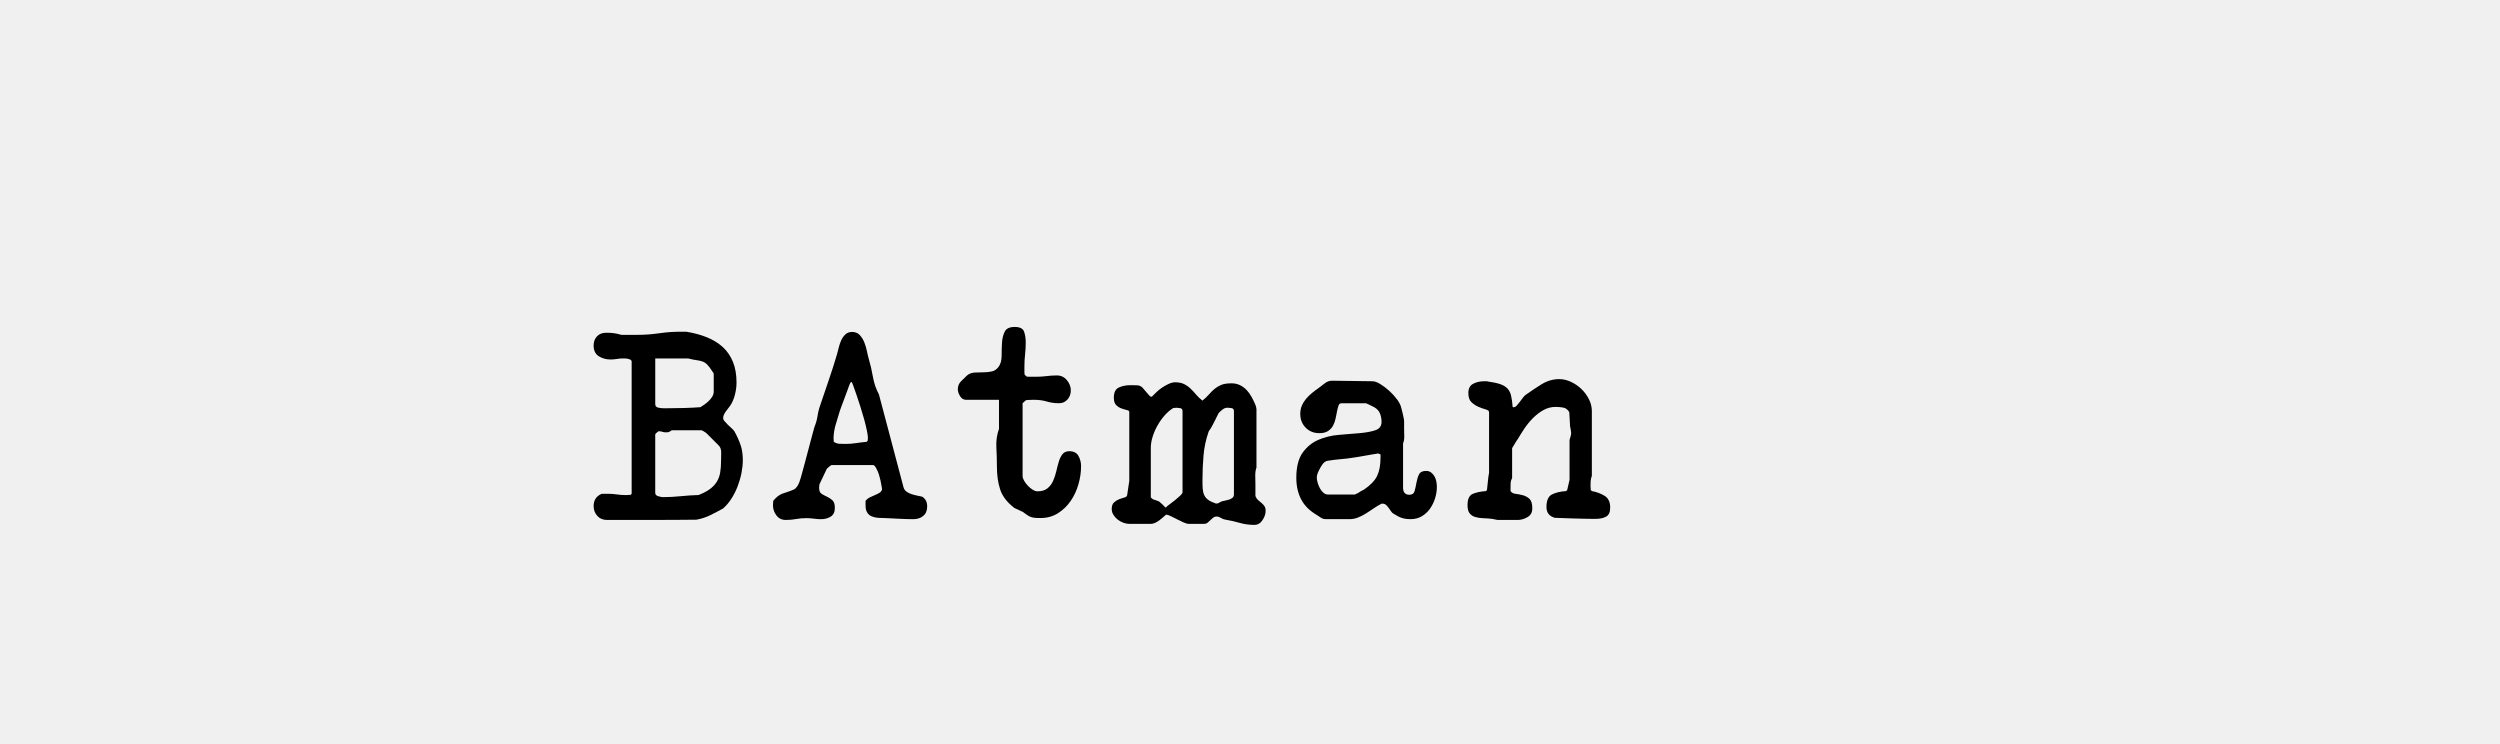
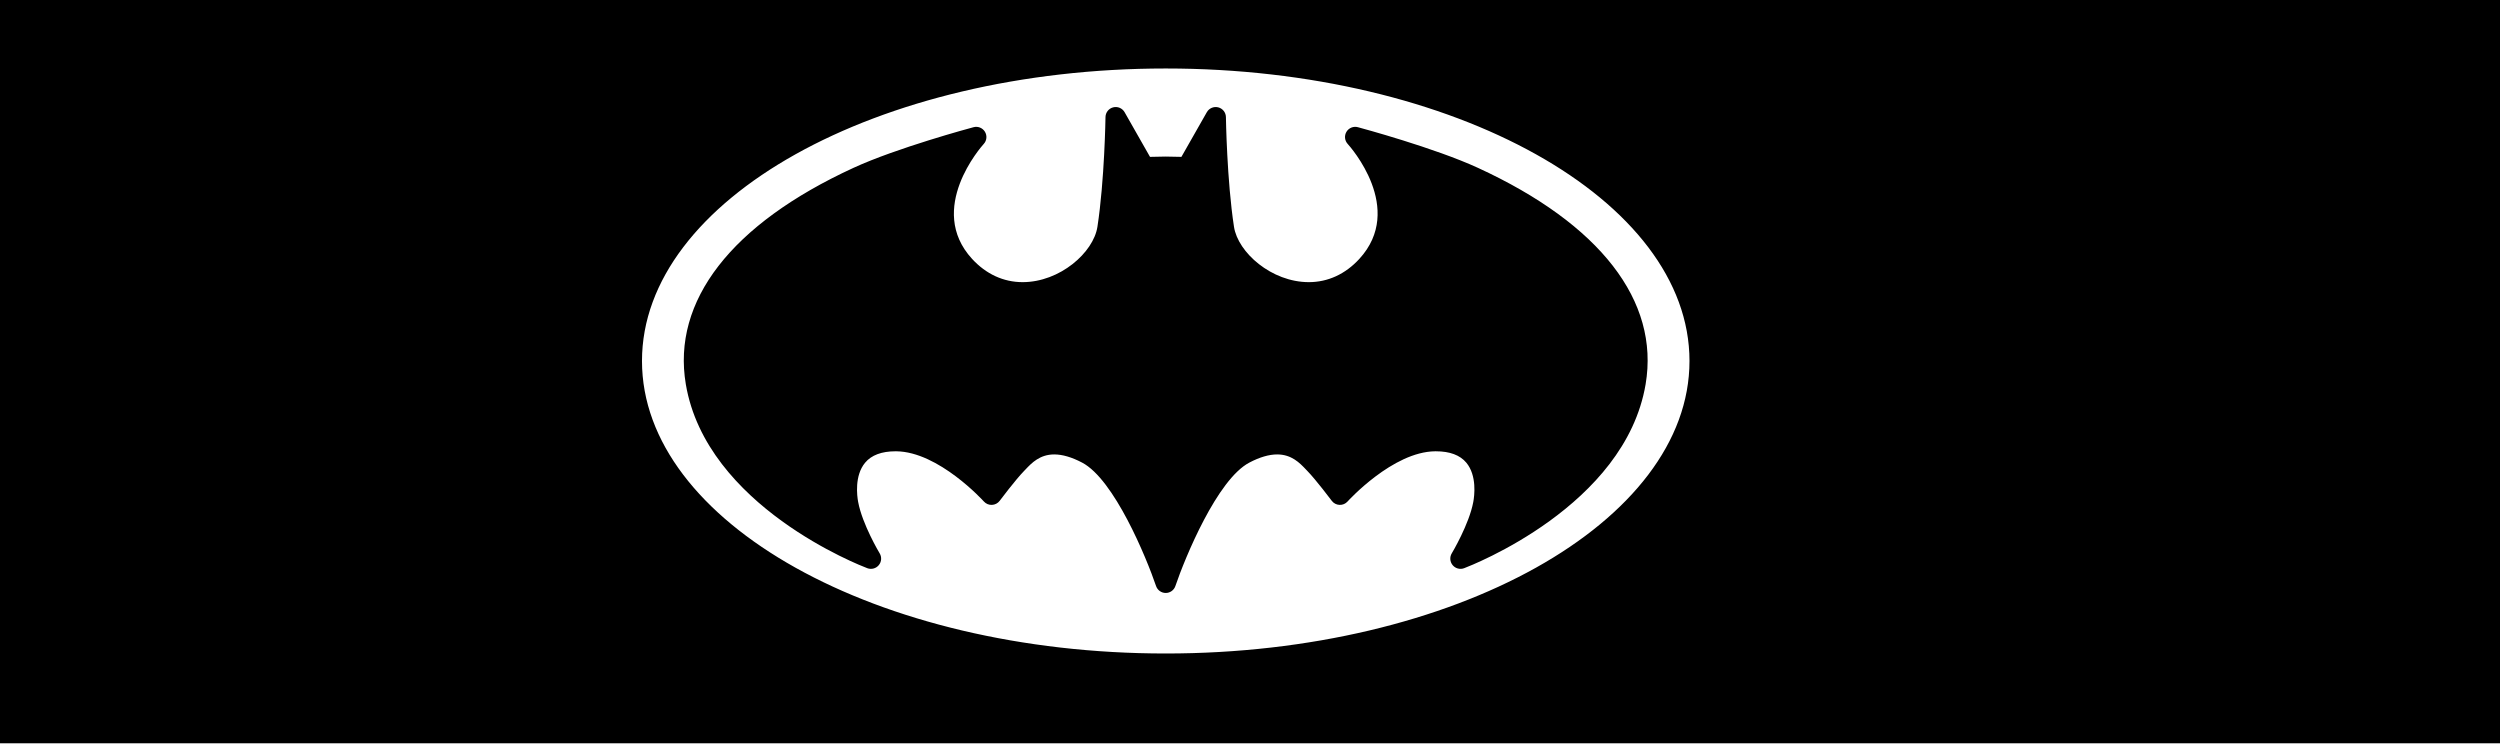
<svg xmlns="http://www.w3.org/2000/svg" version="1.1" x="0px" y="0px" width="209.759px" height="62.361px" viewBox="0 0 209.759 62.361" enable-background="new 0 0 209.759 62.361" xml:space="preserve">
  <g id="Layer_1">
</g>
  <g id="Blindman">
</g>
  <g id="Compliments">
</g>
  <g id="HAT">
</g>
  <g id="speech">
</g>
  <g id="TREX_ARMS">
</g>
  <g id="slim_shady">
</g>
  <g id="TIMEOUT">
</g>
  <g id="Truth_or_Dare">
</g>
  <g id="ARM_WRESTLE">
</g>
  <g id="musical_chairs">
</g>
  <g id="never_have_i_ever">
</g>
  <g id="Trivia">
</g>
  <g id="Drink_Pulling">
</g>
  <g id="Sharing_is_Caring">
</g>
  <g id="Not_It">
</g>
  <g id="Cocktail_of_Doom">
</g>
  <g id="Heads_up">
</g>
  <g id="Archenemy">
</g>
  <g id="battle_of_the_sexes">
</g>
  <g id="one_must_drink">
</g>
  <g id="rainbow_connection">
</g>
  <g id="social_drinking">
</g>
  <g id="Spin_the_bottle">
</g>
  <g id="accents">
</g>
  <g id="Slap">
</g>
  <g id="down_the_hatch">
</g>
  <g id="rubiks_cube">
</g>
  <g id="bar_tender">
</g>
  <g id="codenames">
</g>
  <g id="hand_switch">
</g>
  <g id="make_a_rule">
</g>
  <g id="no_guts_no_glory">
</g>
  <g id="pass">
</g>
  <g id="santa">
</g>
  <g id="snake_eyes">
</g>
  <g id="lightning_round">
</g>
  <g id="Bro">
</g>
  <g id="LeastDrunk">
</g>
  <g id="Know_It_All">
</g>
  <g id="EyeContact">
</g>
  <g id="UnderGuesser">
</g>
  <g id="GodSaveTheQUeen">
</g>
  <g id="Ghost">
</g>
  <g id="Fortune_Teller">
</g>
  <g id="DrinkSwap">
</g>
  <g id="DickTator">
</g>
  <g id="_x34_Eyes">
</g>
  <g id="BabyTalk">
</g>
  <g id="Backseat_Driver">
</g>
  <g id="BAtman">
-     <g>
-       <path d="M50.49,41.43h0.527c0.25,0,0.499,0.018,0.748,0.055s0.506,0.055,0.771,0.055c0.044,0,0.113-0.004,0.209-0.012    c0.095-0.006,0.15-0.01,0.165-0.01l0.088-0.088V30.338c0-0.088-0.066-0.154-0.198-0.199c-0.132-0.043-0.257-0.064-0.374-0.064    h-0.154c-0.176,0-0.349,0.014-0.517,0.043c-0.169,0.029-0.341,0.045-0.517,0.045c-0.382,0-0.716-0.092-1.001-0.275    c-0.286-0.184-0.43-0.48-0.43-0.891c0-0.322,0.096-0.584,0.286-0.781c0.19-0.199,0.447-0.297,0.771-0.297    c0.234,0,0.439,0.01,0.615,0.033c0.177,0.021,0.396,0.068,0.66,0.143h1.342c0.616,0,1.225-0.045,1.826-0.133    s1.21-0.131,1.826-0.131h0.44c0.645,0.102,1.228,0.26,1.749,0.473c0.521,0.213,0.964,0.488,1.331,0.824    c0.366,0.338,0.648,0.752,0.847,1.244c0.198,0.49,0.297,1.066,0.297,1.727c0,0.322-0.044,0.66-0.132,1.012s-0.22,0.66-0.396,0.924    c-0.073,0.088-0.19,0.242-0.352,0.463c-0.162,0.219-0.242,0.41-0.242,0.572c0,0.088,0.04,0.18,0.121,0.273    c0.08,0.096,0.172,0.195,0.275,0.297c0.103,0.104,0.205,0.199,0.308,0.287s0.184,0.176,0.242,0.264    c0.234,0.426,0.41,0.818,0.527,1.178c0.118,0.359,0.177,0.773,0.177,1.242c0,0.338-0.037,0.693-0.11,1.066    c-0.073,0.375-0.18,0.746-0.319,1.111c-0.139,0.367-0.312,0.713-0.517,1.035s-0.44,0.602-0.704,0.836    c-0.366,0.205-0.729,0.395-1.089,0.57c-0.359,0.178-0.744,0.301-1.155,0.375c-0.293,0-0.773,0.004-1.44,0.012    c-0.668,0.006-1.397,0.01-2.189,0.01s-1.521,0-2.188,0c-0.668,0-1.141,0-1.419,0H50.93c-0.337,0-0.608-0.113-0.813-0.34    c-0.206-0.227-0.309-0.502-0.309-0.824C49.808,41.963,50.035,41.619,50.49,41.43z M54.978,33.898c0,0.162,0.077,0.262,0.231,0.299    s0.304,0.057,0.451,0.057h0.264c0.47,0,0.961-0.008,1.474-0.021c0.514-0.016,0.969-0.037,1.364-0.068    c0.103-0.059,0.217-0.133,0.341-0.221c0.125-0.09,0.246-0.189,0.363-0.301s0.216-0.234,0.297-0.367s0.121-0.273,0.121-0.422    v-1.469c0-0.059-0.029-0.117-0.088-0.178c-0.176-0.281-0.326-0.484-0.451-0.611c-0.125-0.125-0.261-0.215-0.407-0.266    c-0.146-0.053-0.312-0.09-0.494-0.111c-0.184-0.023-0.422-0.07-0.716-0.145h-2.75V33.898z M55.242,36.189    c-0.044,0.029-0.1,0.074-0.165,0.133c-0.066,0.059-0.1,0.102-0.1,0.131v4.906c0,0.133,0.085,0.225,0.253,0.275    c0.169,0.051,0.298,0.076,0.386,0.076c0.498,0,0.993-0.025,1.484-0.076s0.994-0.084,1.507-0.1    c0.382-0.146,0.693-0.309,0.936-0.484s0.437-0.377,0.583-0.604c0.146-0.229,0.245-0.488,0.297-0.781    c0.051-0.293,0.077-0.631,0.077-1.012c0-0.191,0.003-0.412,0.011-0.66c0.008-0.25-0.055-0.447-0.187-0.594l-1.034-1.035    c-0.044-0.043-0.121-0.1-0.231-0.164c-0.109-0.066-0.18-0.1-0.209-0.1h-2.485c-0.118,0.088-0.206,0.139-0.265,0.154    c-0.059,0.014-0.14,0.021-0.242,0.021s-0.194-0.014-0.274-0.043c-0.081-0.029-0.173-0.045-0.275-0.045H55.242z" />
-       <path d="M64.855,42.396c0-0.029,0.003-0.092,0.011-0.186c0.007-0.096,0.011-0.158,0.011-0.188    c0.146-0.174,0.278-0.307,0.396-0.395c0.117-0.088,0.242-0.156,0.374-0.209c0.132-0.051,0.271-0.098,0.418-0.141    c0.146-0.045,0.322-0.111,0.527-0.199c0.103-0.043,0.194-0.123,0.275-0.24c0.08-0.117,0.146-0.242,0.198-0.373    c0.051-0.133,0.095-0.268,0.132-0.406c0.036-0.139,0.069-0.26,0.099-0.361c0.044-0.146,0.114-0.402,0.209-0.768    c0.096-0.367,0.198-0.754,0.309-1.164c0.109-0.408,0.212-0.797,0.308-1.162s0.165-0.621,0.209-0.768    c0.132-0.322,0.22-0.637,0.265-0.943c0.044-0.307,0.124-0.623,0.241-0.943c0.234-0.703,0.474-1.404,0.715-2.107    c0.242-0.701,0.466-1.404,0.672-2.105c0.044-0.146,0.091-0.33,0.143-0.549c0.051-0.219,0.121-0.428,0.209-0.625    s0.205-0.365,0.352-0.504s0.338-0.209,0.572-0.209c0.265,0,0.477,0.088,0.639,0.264c0.161,0.176,0.289,0.383,0.385,0.625    c0.095,0.24,0.168,0.49,0.22,0.746c0.051,0.256,0.099,0.457,0.143,0.604c0.146,0.496,0.265,1.006,0.353,1.523    c0.088,0.52,0.257,1.014,0.506,1.48l2.068,7.811c0.044,0.146,0.128,0.264,0.253,0.352c0.124,0.088,0.268,0.158,0.429,0.209    s0.319,0.092,0.473,0.121c0.154,0.029,0.29,0.059,0.407,0.088c0.278,0.176,0.418,0.445,0.418,0.811    c0,0.352-0.109,0.619-0.33,0.801c-0.22,0.184-0.498,0.275-0.836,0.275c-0.366,0-0.748-0.012-1.144-0.033    c-0.396-0.023-0.771-0.041-1.122-0.055c-0.235,0-0.455-0.008-0.66-0.023c-0.205-0.014-0.389-0.053-0.55-0.119    c-0.162-0.066-0.29-0.172-0.385-0.318c-0.096-0.146-0.144-0.352-0.144-0.615v-0.373c0.103-0.131,0.224-0.229,0.363-0.295    c0.139-0.066,0.278-0.129,0.418-0.188c0.139-0.059,0.264-0.119,0.374-0.186c0.109-0.066,0.187-0.158,0.23-0.275    c0-0.029-0.007-0.09-0.021-0.186s-0.033-0.193-0.055-0.297c-0.022-0.102-0.041-0.197-0.056-0.285s-0.029-0.146-0.044-0.176    c-0.015-0.043-0.036-0.123-0.065-0.24c-0.03-0.117-0.074-0.242-0.133-0.373c-0.059-0.133-0.12-0.25-0.187-0.352    s-0.136-0.154-0.209-0.154h-3.454c-0.029,0-0.103,0.049-0.22,0.143c-0.118,0.096-0.184,0.158-0.198,0.188l-0.616,1.295    c0,0.014-0.004,0.059-0.011,0.131c-0.008,0.072-0.011,0.125-0.011,0.154c0,0.248,0.069,0.416,0.209,0.504    c0.139,0.088,0.289,0.168,0.451,0.242c0.161,0.072,0.311,0.172,0.45,0.295c0.14,0.125,0.209,0.34,0.209,0.648    c0,0.336-0.113,0.576-0.341,0.723s-0.502,0.221-0.825,0.221c-0.205,0-0.406-0.016-0.604-0.045s-0.407-0.043-0.627-0.043    c-0.294,0-0.58,0.025-0.858,0.076s-0.564,0.076-0.857,0.076c-0.338,0-0.602-0.127-0.792-0.383    C64.95,42.986,64.855,42.705,64.855,42.396z M69.959,37.07c0.161,0.102,0.315,0.156,0.462,0.164s0.323,0.012,0.528,0.012    c0.293,0,0.583-0.023,0.869-0.066c0.286-0.045,0.583-0.08,0.891-0.109l0.088-0.088c0-0.016,0.004-0.057,0.012-0.121    c0.007-0.066,0.011-0.115,0.011-0.145c0-0.117-0.029-0.318-0.088-0.604c-0.059-0.287-0.136-0.602-0.231-0.947    c-0.096-0.344-0.201-0.699-0.318-1.066c-0.118-0.367-0.228-0.701-0.33-1.002c-0.104-0.299-0.191-0.549-0.265-0.748    c-0.073-0.197-0.117-0.297-0.132-0.297c-0.059,0-0.103,0.037-0.132,0.111c-0.029,0.072-0.052,0.125-0.066,0.154    c-0.044,0.117-0.106,0.289-0.187,0.516c-0.081,0.229-0.165,0.455-0.253,0.682c-0.088,0.229-0.165,0.434-0.231,0.617    c-0.065,0.184-0.106,0.297-0.121,0.34c-0.117,0.383-0.234,0.771-0.352,1.166c-0.117,0.396-0.176,0.785-0.176,1.166    c0,0.031,0.003,0.074,0.011,0.133C69.955,36.996,69.959,37.041,69.959,37.07z" />
-       <path d="M83.599,37.543c-0.029-0.557,0.044-1.076,0.22-1.561v-2.438h-2.771c-0.206,0-0.371-0.102-0.495-0.307    c-0.125-0.205-0.188-0.395-0.188-0.57c0-0.264,0.085-0.484,0.253-0.658c0.169-0.176,0.342-0.346,0.518-0.506    c0.176-0.148,0.385-0.229,0.627-0.244c0.242-0.014,0.487-0.021,0.736-0.021c0.265,0,0.51-0.025,0.737-0.078    c0.228-0.051,0.422-0.195,0.583-0.432c0.146-0.221,0.22-0.516,0.22-0.885c0-0.367,0.012-0.732,0.033-1.094    c0.022-0.361,0.1-0.672,0.231-0.93s0.41-0.387,0.836-0.387c0.425,0,0.686,0.129,0.781,0.387c0.095,0.258,0.143,0.564,0.143,0.918    c0,0.34-0.019,0.672-0.055,0.996c-0.037,0.324-0.056,0.664-0.056,1.018c0,0.088,0,0.221,0,0.398c0,0.176,0.008,0.271,0.022,0.287    l0.154,0.154c0.014,0.014,0.117,0.021,0.308,0.021c0.205,0,0.366,0,0.484,0c0.308,0,0.604-0.018,0.891-0.055    s0.575-0.055,0.869-0.055c0.337,0,0.616,0.131,0.836,0.396c0.22,0.264,0.33,0.549,0.33,0.857c0,0.293-0.092,0.547-0.275,0.758    c-0.184,0.213-0.422,0.32-0.715,0.32c-0.366,0-0.708-0.049-1.022-0.143c-0.316-0.096-0.687-0.145-1.111-0.145    c-0.088,0-0.217,0.004-0.385,0.012c-0.169,0.008-0.261,0.018-0.275,0.033l-0.264,0.242v6.098c0,0.117,0.04,0.248,0.121,0.395    c0.08,0.146,0.183,0.285,0.308,0.416c0.124,0.133,0.26,0.246,0.407,0.34c0.146,0.096,0.286,0.143,0.418,0.143    c0.352,0,0.63-0.084,0.836-0.252c0.205-0.168,0.363-0.377,0.473-0.627c0.11-0.25,0.198-0.518,0.265-0.803    c0.065-0.287,0.135-0.555,0.209-0.803c0.073-0.25,0.176-0.459,0.308-0.627c0.132-0.17,0.322-0.254,0.572-0.254    c0.366,0,0.623,0.133,0.77,0.396s0.22,0.549,0.22,0.857c0,0.5-0.073,1.006-0.22,1.518c-0.146,0.514-0.363,0.98-0.648,1.398    c-0.286,0.418-0.643,0.762-1.067,1.033c-0.426,0.271-0.917,0.406-1.474,0.406c-0.221,0-0.39-0.006-0.507-0.021    c-0.117-0.014-0.224-0.039-0.318-0.076c-0.096-0.037-0.191-0.088-0.286-0.154c-0.096-0.066-0.224-0.156-0.385-0.273    c-0.015,0-0.059-0.02-0.132-0.057c-0.074-0.035-0.147-0.072-0.221-0.109c-0.073-0.035-0.146-0.068-0.22-0.098    s-0.117-0.053-0.132-0.066c-0.602-0.469-0.994-0.98-1.177-1.537c-0.184-0.557-0.275-1.201-0.275-1.934    C83.643,38.633,83.628,38.1,83.599,37.543z" />
-       <path d="M101.781,43.439c-0.08,0.064-0.157,0.135-0.23,0.209c-0.074,0.072-0.15,0.143-0.231,0.209    c-0.08,0.064-0.18,0.098-0.297,0.098h-1.275c-0.118,0-0.265-0.041-0.44-0.121s-0.359-0.168-0.55-0.264    c-0.191-0.096-0.367-0.184-0.528-0.264s-0.278-0.121-0.352-0.121h-0.044c-0.074,0.059-0.158,0.133-0.253,0.221    c-0.096,0.088-0.198,0.172-0.309,0.252s-0.228,0.15-0.352,0.209c-0.125,0.059-0.246,0.088-0.363,0.088h-1.804    c-0.162,0-0.33-0.033-0.506-0.098c-0.177-0.066-0.334-0.154-0.474-0.266c-0.14-0.109-0.257-0.242-0.352-0.395    c-0.096-0.154-0.144-0.313-0.144-0.475c0-0.264,0.066-0.453,0.198-0.57s0.275-0.207,0.429-0.266    c0.154-0.059,0.301-0.105,0.44-0.143c0.139-0.035,0.216-0.105,0.23-0.209l0.177-1.188v-5.787c0-0.072-0.066-0.123-0.198-0.152    s-0.282-0.074-0.451-0.133s-0.319-0.154-0.451-0.285c-0.132-0.133-0.197-0.338-0.197-0.617c0-0.439,0.139-0.725,0.418-0.857    c0.278-0.133,0.608-0.197,0.989-0.197c0.161,0,0.338,0.002,0.528,0.01s0.345,0.07,0.462,0.188c0.029,0.029,0.073,0.08,0.132,0.154    c0.059,0.072,0.125,0.15,0.198,0.23s0.143,0.162,0.209,0.242s0.121,0.129,0.165,0.143h0.044h0.045    c0.104-0.102,0.229-0.227,0.378-0.373c0.147-0.146,0.311-0.279,0.489-0.396c0.177-0.117,0.362-0.221,0.555-0.309    s0.371-0.131,0.534-0.131c0.311,0,0.57,0.055,0.777,0.164c0.208,0.109,0.39,0.242,0.545,0.396s0.307,0.318,0.455,0.494    s0.318,0.338,0.512,0.484c0.218-0.176,0.403-0.352,0.556-0.527s0.309-0.33,0.469-0.463c0.159-0.131,0.345-0.242,0.555-0.33    c0.211-0.088,0.498-0.131,0.861-0.131c0.261,0,0.497,0.051,0.708,0.154c0.21,0.102,0.396,0.238,0.556,0.406    c0.159,0.168,0.298,0.359,0.414,0.572s0.225,0.436,0.326,0.67c0.015,0.029,0.033,0.088,0.055,0.176    c0.021,0.09,0.033,0.148,0.033,0.178v4.904c-0.074,0.207-0.106,0.451-0.1,0.738c0.008,0.285,0.012,0.51,0.012,0.67v0.99    c0.058,0.146,0.135,0.262,0.23,0.342s0.19,0.162,0.286,0.242s0.176,0.168,0.242,0.264c0.065,0.096,0.099,0.23,0.099,0.406    c0,0.25-0.088,0.506-0.264,0.771c-0.176,0.264-0.403,0.395-0.682,0.395c-0.426,0-0.829-0.055-1.211-0.164    c-0.381-0.111-0.784-0.203-1.21-0.275c-0.132-0.014-0.26-0.063-0.385-0.143s-0.253-0.121-0.385-0.121    C101.954,43.34,101.862,43.373,101.781,43.439z M97.733,34.836c-0.228,0.258-0.429,0.539-0.604,0.848    c-0.177,0.309-0.315,0.627-0.418,0.957c-0.104,0.33-0.154,0.643-0.154,0.936v4.135c0,0.016,0.021,0.045,0.066,0.088    c0.044,0.045,0.08,0.074,0.109,0.088c0.029,0.016,0.113,0.045,0.253,0.088c0.14,0.045,0.224,0.074,0.253,0.09    c0.044,0.029,0.136,0.109,0.275,0.24c0.139,0.133,0.224,0.221,0.253,0.266h0.066c0.044-0.059,0.143-0.145,0.297-0.254    c0.153-0.109,0.312-0.23,0.473-0.363c0.161-0.131,0.305-0.256,0.429-0.373c0.125-0.117,0.188-0.213,0.188-0.287v-6.797    c0-0.146-0.066-0.232-0.198-0.254s-0.234-0.033-0.308-0.033c-0.03,0-0.074,0.004-0.132,0.012c-0.06,0.008-0.104,0.012-0.133,0.012    C98.199,34.379,97.961,34.58,97.733,34.836z M100.912,41.018c0.015,0.199,0.058,0.375,0.13,0.529s0.184,0.285,0.335,0.396    c0.151,0.109,0.357,0.209,0.617,0.297h0.087h0.086l0.347-0.176c0.058-0.016,0.144-0.033,0.26-0.057    c0.115-0.021,0.23-0.051,0.346-0.088c0.116-0.035,0.213-0.088,0.293-0.154c0.078-0.064,0.118-0.164,0.118-0.297v-6.973    c0-0.146-0.068-0.232-0.205-0.254c-0.138-0.021-0.242-0.033-0.314-0.033c-0.158,0-0.295,0.045-0.411,0.133    c-0.115,0.088-0.23,0.191-0.346,0.309c-0.029,0.043-0.072,0.127-0.13,0.252s-0.123,0.258-0.195,0.396s-0.141,0.271-0.205,0.396    c-0.065,0.123-0.112,0.209-0.141,0.252c-0.015,0.016-0.047,0.059-0.098,0.133c-0.05,0.072-0.075,0.117-0.075,0.131    c-0.231,0.66-0.375,1.336-0.433,2.025s-0.087,1.379-0.087,2.066C100.891,40.582,100.897,40.82,100.912,41.018z" />
-       <path d="M109.295,37.982c0.352-0.49,0.792-0.85,1.32-1.078c0.527-0.227,1.104-0.367,1.727-0.418s1.199-0.1,1.728-0.143    c0.527-0.045,0.968-0.125,1.319-0.242c0.353-0.117,0.528-0.352,0.528-0.703c0-0.25-0.044-0.484-0.132-0.705    s-0.25-0.396-0.484-0.527c-0.088-0.045-0.22-0.111-0.396-0.199c-0.177-0.088-0.271-0.131-0.286-0.131h-2.068    c-0.117,0-0.198,0.063-0.242,0.188c-0.044,0.123-0.084,0.277-0.121,0.461c-0.036,0.184-0.076,0.385-0.121,0.605    c-0.044,0.219-0.113,0.422-0.209,0.605c-0.095,0.184-0.234,0.336-0.418,0.461s-0.429,0.188-0.736,0.188    c-0.47,0-0.854-0.154-1.155-0.463c-0.301-0.307-0.451-0.689-0.451-1.143c0-0.266,0.044-0.5,0.132-0.705s0.206-0.396,0.353-0.572    s0.315-0.34,0.506-0.494s0.381-0.297,0.572-0.43c0.161-0.117,0.33-0.244,0.506-0.385c0.176-0.139,0.381-0.209,0.616-0.209    l3.365,0.045c0.19,0,0.415,0.08,0.672,0.24c0.256,0.16,0.506,0.35,0.747,0.57c0.242,0.219,0.455,0.451,0.639,0.699    c0.183,0.248,0.297,0.461,0.341,0.635c0.015,0.045,0.036,0.125,0.066,0.242c0.028,0.117,0.058,0.236,0.088,0.361    c0.029,0.123,0.055,0.24,0.076,0.35c0.022,0.109,0.033,0.186,0.033,0.23v0.678c0,0.176,0.004,0.377,0.012,0.604    c0.007,0.227-0.026,0.426-0.1,0.602V40.9c0,0.408,0.176,0.613,0.528,0.613c0.234,0,0.381-0.104,0.439-0.309    s0.11-0.436,0.154-0.693c0.044-0.256,0.113-0.486,0.209-0.691s0.297-0.309,0.605-0.309c0.161,0,0.3,0.043,0.418,0.131    c0.117,0.09,0.212,0.199,0.286,0.33c0.073,0.133,0.124,0.275,0.153,0.43s0.044,0.305,0.044,0.451c0,0.322-0.052,0.646-0.153,0.969    c-0.104,0.322-0.246,0.611-0.43,0.869c-0.184,0.256-0.41,0.465-0.682,0.627c-0.271,0.16-0.583,0.24-0.936,0.24    c-0.278,0-0.521-0.031-0.726-0.098s-0.433-0.18-0.682-0.342c-0.088-0.043-0.165-0.113-0.231-0.209    c-0.065-0.096-0.132-0.189-0.198-0.285c-0.065-0.096-0.14-0.18-0.22-0.254c-0.081-0.072-0.173-0.109-0.274-0.109h-0.11    c-0.206,0.104-0.415,0.227-0.627,0.373c-0.213,0.148-0.429,0.291-0.649,0.43c-0.22,0.139-0.447,0.256-0.682,0.352    c-0.235,0.096-0.477,0.143-0.727,0.143h-1.979c-0.161,0-0.301-0.039-0.418-0.119c-0.117-0.082-0.235-0.158-0.353-0.232    c-0.602-0.352-1.037-0.787-1.309-1.309c-0.271-0.52-0.407-1.125-0.407-1.814C108.767,39.174,108.943,38.475,109.295,37.982z     M110.549,40.479c0.044,0.162,0.106,0.32,0.188,0.475c0.08,0.154,0.179,0.281,0.297,0.385c0.117,0.102,0.249,0.154,0.396,0.154    h2.244c0.015,0,0.063-0.023,0.143-0.066c0.081-0.045,0.15-0.08,0.209-0.109c0.029-0.029,0.1-0.074,0.209-0.133    c0.11-0.059,0.18-0.096,0.21-0.109c0.542-0.367,0.909-0.748,1.1-1.145s0.286-0.91,0.286-1.541v-0.264    c-0.015,0-0.044-0.01-0.088-0.033c-0.044-0.021-0.074-0.033-0.088-0.033c-0.016-0.014-0.03-0.021-0.045-0.021l-0.044,0.021    c-0.044,0-0.165,0.02-0.362,0.057c-0.198,0.035-0.407,0.072-0.627,0.109c-0.221,0.037-0.43,0.074-0.627,0.109    c-0.198,0.037-0.319,0.055-0.363,0.055c-0.353,0.061-0.708,0.104-1.067,0.133s-0.723,0.074-1.089,0.133    c-0.19,0.014-0.359,0.131-0.506,0.352c-0.073,0.102-0.165,0.264-0.275,0.484c-0.109,0.219-0.165,0.41-0.165,0.57    C110.482,40.18,110.505,40.318,110.549,40.479z" />
-       <path d="M123.573,41.436c0.293-0.123,0.66-0.201,1.1-0.23l0.088-0.088c0.029-0.205,0.056-0.443,0.077-0.715    c0.022-0.271,0.056-0.518,0.1-0.736v-5.082c0-0.104-0.092-0.18-0.275-0.232c-0.184-0.051-0.382-0.119-0.594-0.209    c-0.213-0.088-0.411-0.215-0.595-0.385c-0.184-0.168-0.274-0.428-0.274-0.781c0-0.381,0.136-0.641,0.407-0.779    c0.271-0.141,0.567-0.209,0.891-0.209c0.044,0,0.11,0,0.198,0c0.103,0,0.153,0.006,0.153,0.021    c0.426,0.059,0.767,0.131,1.023,0.219c0.257,0.09,0.458,0.211,0.605,0.363c0.146,0.154,0.249,0.357,0.308,0.605    c0.059,0.25,0.103,0.564,0.132,0.945c0.015,0.016,0.029,0.023,0.044,0.023h0.044c0.088,0,0.173-0.045,0.253-0.133    c0.081-0.088,0.165-0.189,0.253-0.309c0.088-0.117,0.177-0.234,0.265-0.352s0.176-0.205,0.264-0.264    c0.41-0.293,0.847-0.582,1.309-0.869c0.463-0.285,0.957-0.43,1.485-0.43c0.322,0,0.649,0.078,0.979,0.232    c0.329,0.154,0.623,0.355,0.88,0.605c0.256,0.248,0.465,0.535,0.627,0.857c0.161,0.322,0.242,0.652,0.242,0.99v5.434    c-0.06,0.162-0.092,0.309-0.1,0.439c-0.008,0.133-0.011,0.279-0.011,0.439c0,0.045,0.007,0.148,0.021,0.309l0.089,0.088    c0.396,0.074,0.751,0.205,1.066,0.396s0.474,0.521,0.474,0.99c0,0.381-0.114,0.635-0.342,0.758    c-0.228,0.125-0.517,0.188-0.869,0.188h-0.329c-0.118,0-0.323-0.004-0.616-0.01c-0.294-0.008-0.605-0.016-0.936-0.023    c-0.33-0.006-0.642-0.018-0.935-0.033c-0.294-0.014-0.499-0.021-0.616-0.021c-0.47-0.131-0.704-0.432-0.704-0.902    c0-0.557,0.157-0.912,0.474-1.066c0.314-0.154,0.707-0.246,1.177-0.275l0.088-0.088l0.198-0.857v-3.344    c0.014-0.045,0.04-0.133,0.077-0.264c0.036-0.133,0.055-0.221,0.055-0.266v-0.043v-0.045c0-0.029-0.011-0.113-0.033-0.252    c-0.021-0.139-0.04-0.225-0.055-0.254c0-0.043-0.004-0.123-0.012-0.242c-0.007-0.117-0.015-0.238-0.021-0.361    c-0.008-0.125-0.015-0.246-0.022-0.363c-0.007-0.117-0.011-0.199-0.011-0.242c-0.132-0.221-0.301-0.35-0.506-0.385    c-0.205-0.037-0.418-0.057-0.638-0.057c-0.367,0-0.708,0.09-1.023,0.266s-0.604,0.395-0.869,0.66    c-0.264,0.264-0.502,0.553-0.715,0.867c-0.213,0.316-0.399,0.613-0.561,0.893c-0.015,0.014-0.044,0.055-0.088,0.121    c-0.045,0.064-0.074,0.113-0.089,0.143c-0.044,0.074-0.146,0.242-0.308,0.506v2.508c-0.073,0.146-0.113,0.271-0.121,0.373    c-0.008,0.104-0.011,0.236-0.011,0.396v0.33c0.088,0.133,0.23,0.209,0.429,0.23c0.198,0.023,0.403,0.064,0.616,0.121    c0.212,0.061,0.396,0.162,0.55,0.309s0.231,0.41,0.231,0.793c0,0.307-0.114,0.539-0.341,0.691    c-0.229,0.154-0.488,0.246-0.781,0.275h-0.902h-0.902c-0.029,0-0.103-0.014-0.22-0.043s-0.19-0.045-0.22-0.045    c-0.25-0.029-0.499-0.047-0.748-0.055c-0.25-0.008-0.473-0.041-0.671-0.1s-0.355-0.16-0.473-0.307    c-0.118-0.146-0.177-0.383-0.177-0.705C123.133,41.873,123.279,41.561,123.573,41.436z" />
-     </g>
+     <rect width="209.759" height="62.361" />
+     <polygon fill="#FFFFFF" points="96.065,4.443 111.065,5.943 126.947,10.943 134.732,15.693 141.399,23.693 142.315,29.443    142.315,35.86 140.149,38.527 136.732,43.625 128.732,48.693 116.565,53.36 98.565,55.86 84.649,54.61 71.232,50.777    60.815,44.527 53.982,36.334 52.649,30.289 53.399,26.193 56.065,20.487 61.649,14.943 72.815,9.027 87.315,5.527  " />
+     <path d="M97.809,56.544c-12.112,0-23.513-2.682-32.102-7.551C56.965,44.038,52.15,37.395,52.15,30.288s4.814-13.749,13.557-18.704   c8.589-4.87,19.99-7.551,32.102-7.551c12.113,0,23.514,2.682,32.103,7.551c8.742,4.955,13.557,11.599,13.557,18.704   c0,7.106-4.814,13.75-13.557,18.705C121.322,53.863,109.922,56.544,97.809,56.544z M97.809,5.746   c-24.23,0-43.944,11.011-43.944,24.542c0,13.532,19.714,24.543,43.944,24.543c24.231,0,43.945-11.011,43.945-24.543   C141.755,16.757,122.04,5.746,97.809,5.746z M97.809,49.752c-0.367,0-0.692-0.234-0.812-0.582   c-0.815-2.402-3.52-8.947-6.202-10.355c-0.866-0.455-1.652-0.687-2.339-0.687c-1.213,0-1.898,0.722-2.399,1.248l-0.14,0.146   c-0.706,0.723-2.029,2.481-2.041,2.499c-0.154,0.205-0.393,0.33-0.648,0.34c-0.256,0.015-0.504-0.092-0.676-0.283   c-0.037-0.041-3.793-4.18-7.354-4.213H75.14c-1.166,0-2.024,0.321-2.553,0.956c-0.905,1.088-0.678,2.793-0.586,3.29   c0.348,1.883,1.791,4.295,1.807,4.318c0.188,0.313,0.158,0.711-0.076,0.991c-0.233,0.28-0.619,0.383-0.961,0.254   c-0.551-0.208-13.505-5.206-15.229-15.438c-1.179-6.991,3.819-13.439,14.071-18.154c3.638-1.675,9.812-3.34,10.073-3.41   c0.365-0.099,0.756,0.058,0.953,0.382s0.159,0.741-0.098,1.021c-0.199,0.221-4.834,5.447-0.979,9.648   c1.172,1.276,2.638,1.95,4.238,1.95c3.136,0,5.95-2.496,6.278-4.644c0.599-3.904,0.676-9.151,0.677-9.204   c0.006-0.387,0.269-0.722,0.644-0.818c0.374-0.097,0.767,0.071,0.958,0.406l2.133,3.749l1.301-0.026l1.334,0.026l2.133-3.749   c0.191-0.335,0.582-0.501,0.957-0.406c0.375,0.097,0.639,0.431,0.644,0.818c0.001,0.053,0.079,5.3,0.677,9.204   c0.329,2.147,3.144,4.644,6.279,4.644c1.602,0,3.067-0.674,4.238-1.95c3.871-4.217-0.778-9.428-0.978-9.648   c-0.257-0.28-0.296-0.697-0.099-1.021c0.198-0.325,0.588-0.481,0.955-0.382c0.26,0.07,6.434,1.736,10.071,3.41   c10.252,4.715,15.25,11.163,14.072,18.154c-1.726,10.231-14.68,15.229-15.229,15.438c-0.343,0.128-0.728,0.026-0.961-0.254   s-0.265-0.679-0.076-0.991c0.015-0.023,1.461-2.441,1.807-4.319c0.092-0.497,0.319-2.202-0.586-3.29   c-0.527-0.634-1.386-0.955-2.551-0.955h-0.059c-3.563,0.033-7.317,4.172-7.355,4.213c-0.172,0.19-0.416,0.297-0.676,0.283   c-0.256-0.01-0.493-0.135-0.647-0.34c-0.013-0.018-1.337-1.777-2.043-2.499l-0.138-0.145c-0.502-0.526-1.188-1.249-2.401-1.249   c-0.685,0-1.472,0.231-2.337,0.687c-2.687,1.41-5.389,7.954-6.203,10.355C98.502,49.518,98.176,49.752,97.809,49.752z" />
  </g>
  <g id="bodyguard">
</g>
  <g id="BuckleUp">
</g>
  <g id="RockPaperScissors">
</g>
  <g id="Roger_Roger">
</g>
  <g id="RoyaleWe">
</g>
  <g id="Skip">
</g>
  <g id="SwineRules">
</g>
  <g id="Touchy_Feeley">
</g>
  <g id="Wasted_Education">
</g>
  <g id="Layer_86">
</g>
  <g id="PointOfNoReturn">
</g>
  <g id="Pirate">
</g>
  <g id="Thief">
</g>
  <g id="DepthPerception">
</g>
  <g id="Narcissist">
</g>
  <g id="MammaBird">
</g>
  <g id="Staringcontest">
</g>
  <g id="Cartwheel">
</g>
  <g id="Censored">
</g>
  <g id="Depersonalization">
</g>
  <g id="threeman">
</g>
  <g id="_x32__truths_and_a_lie">
</g>
  <g id="cray_cray_cat_lady">
</g>
  <g id="siblings">
</g>
  <g id="later">
</g>
  <g id="waterfall">
</g>
  <g id="cheers">
</g>
  <g id="rhyme">
</g>
  <g id="categories">
</g>
  <g id="tits">
</g>
  <g id="dicks">
</g>
  <g id="questions">
</g>
  <g id="double_hands">
</g>
-   <g id="take_2">
- </g>
-   <g id="take_3">
- </g>
-   <g id="give_3">
- </g>
-   <g id="give_2">
- </g>
  <g id="rewind">
</g>
  <g id="Cryptkeeper">
</g>
  <g id="Take_2_and_Redo">
</g>
  <g id="Embryo">
</g>
  <g id="I_am_Groot">
</g>
  <g id="Mini_Me">
</g>
  <g id="Ditto_1_">
</g>
  <g id="reverse">
</g>
</svg>
